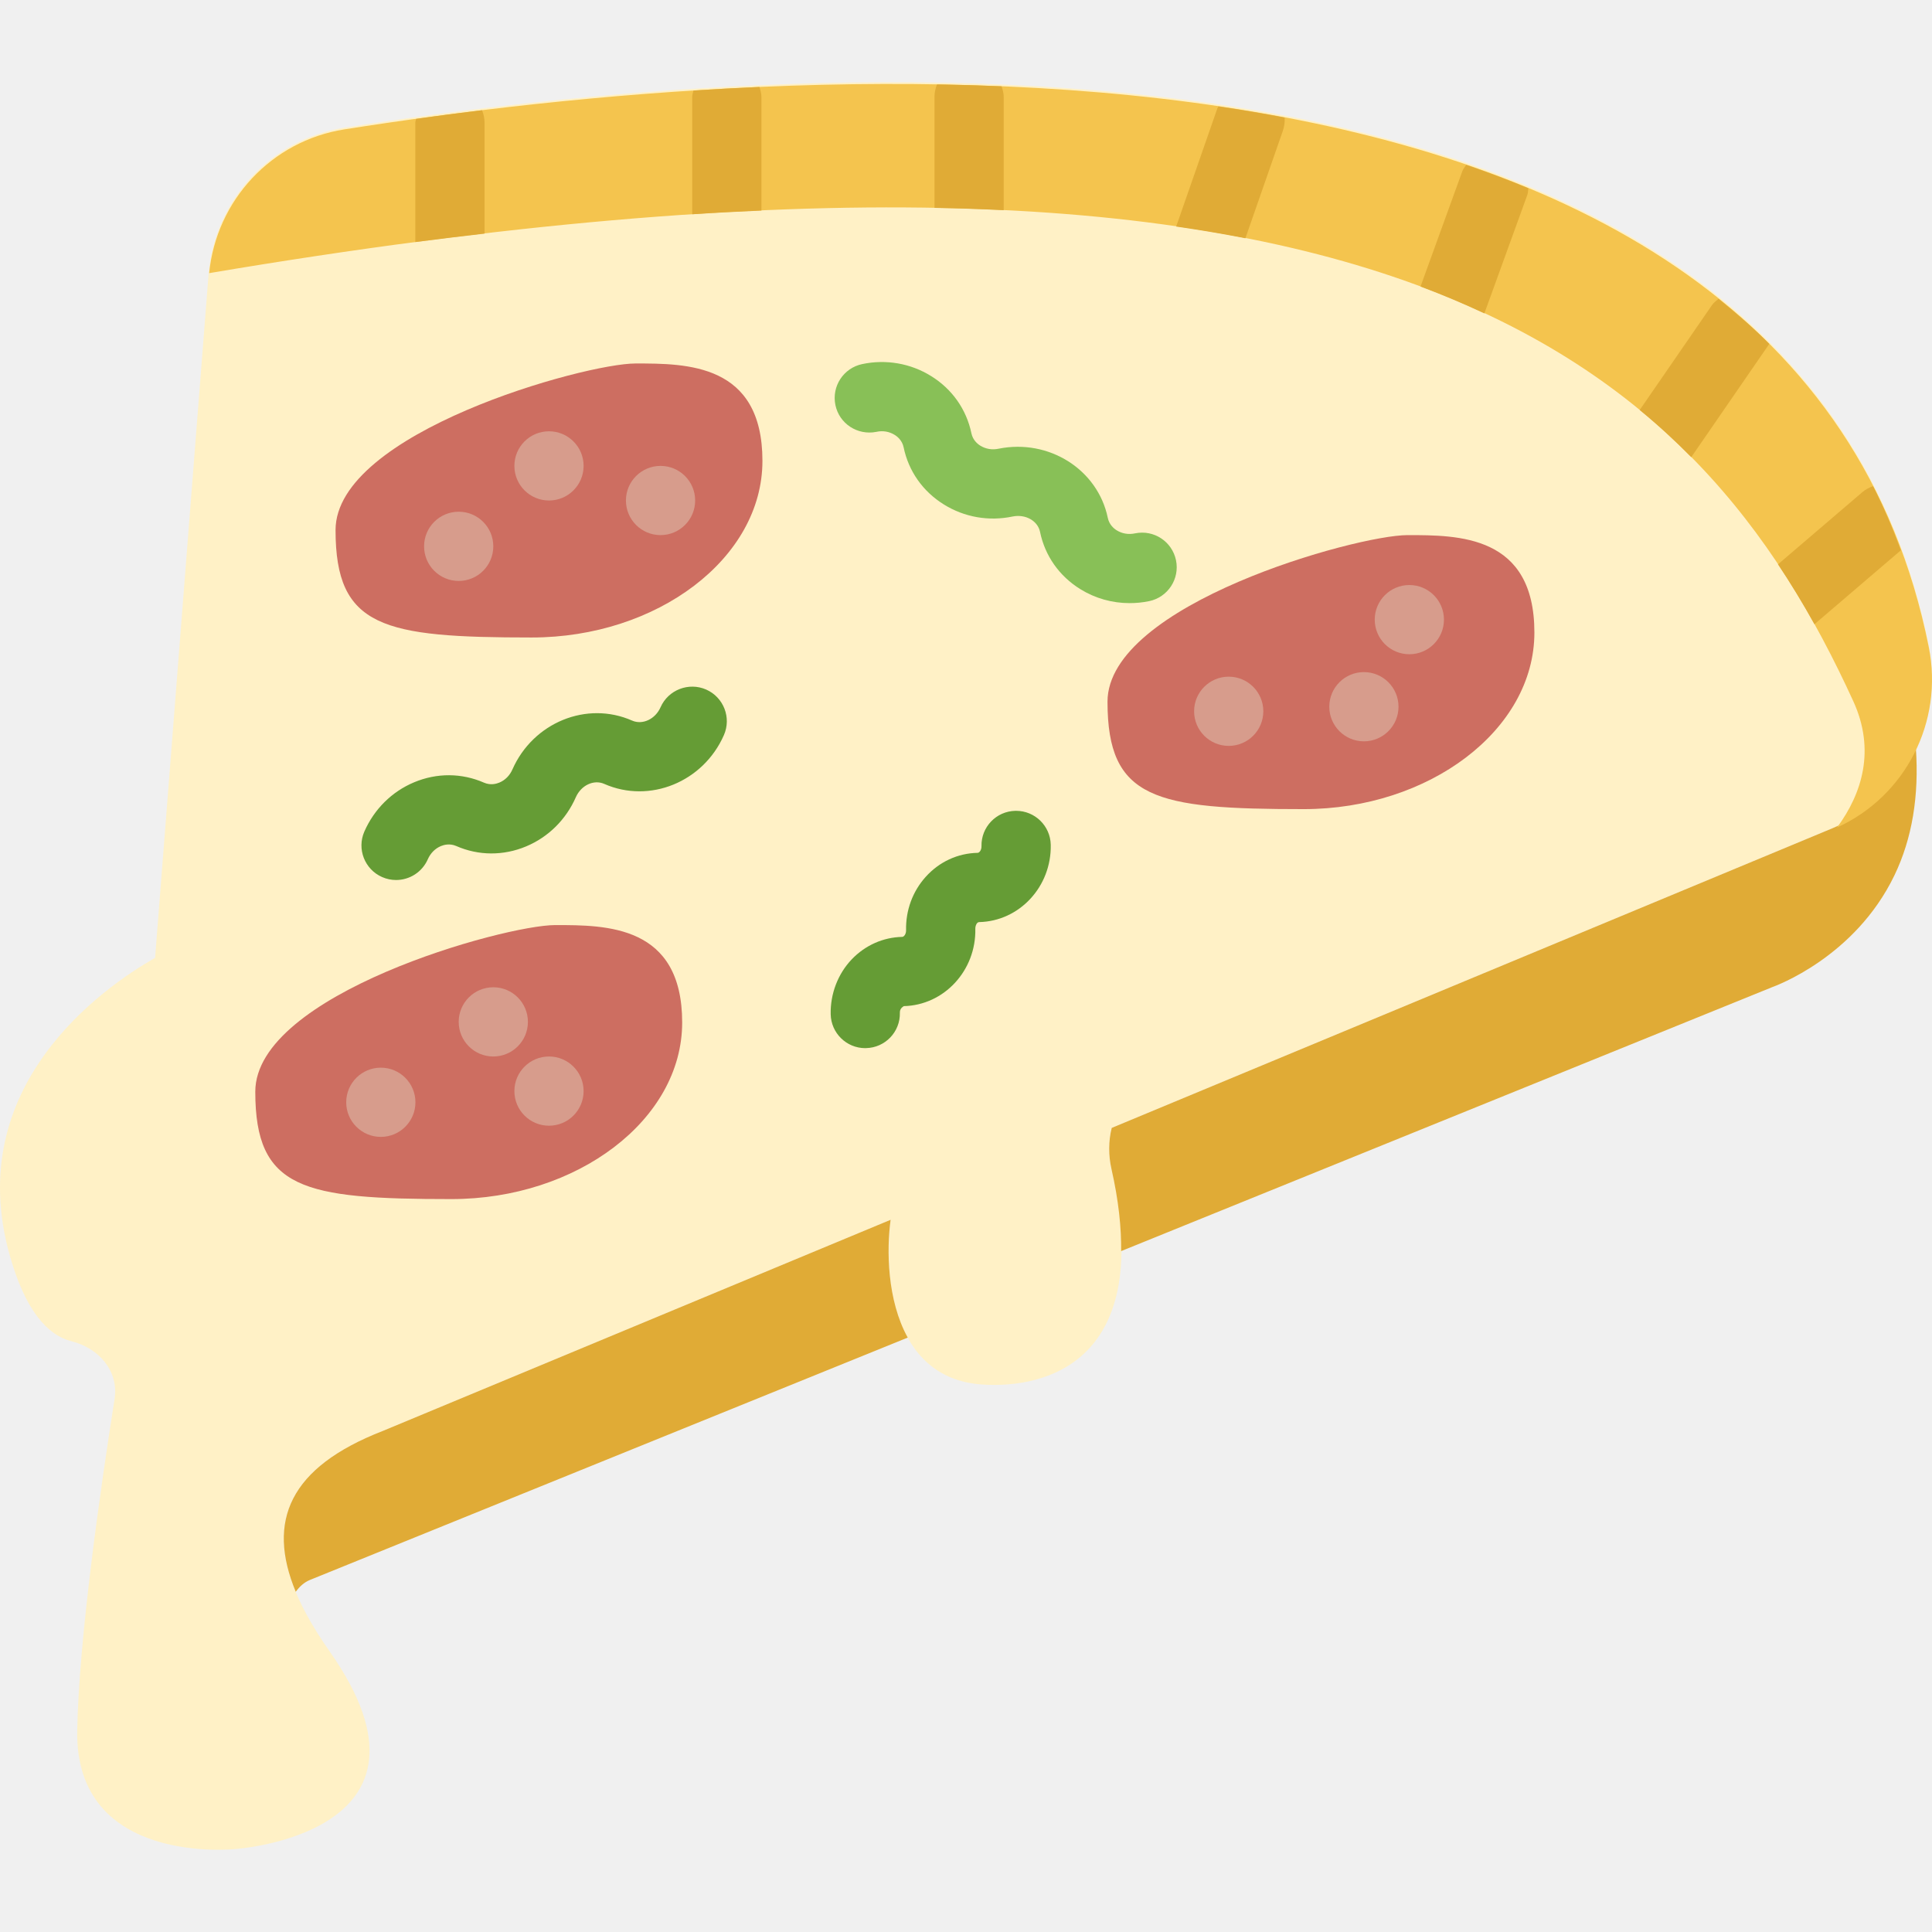
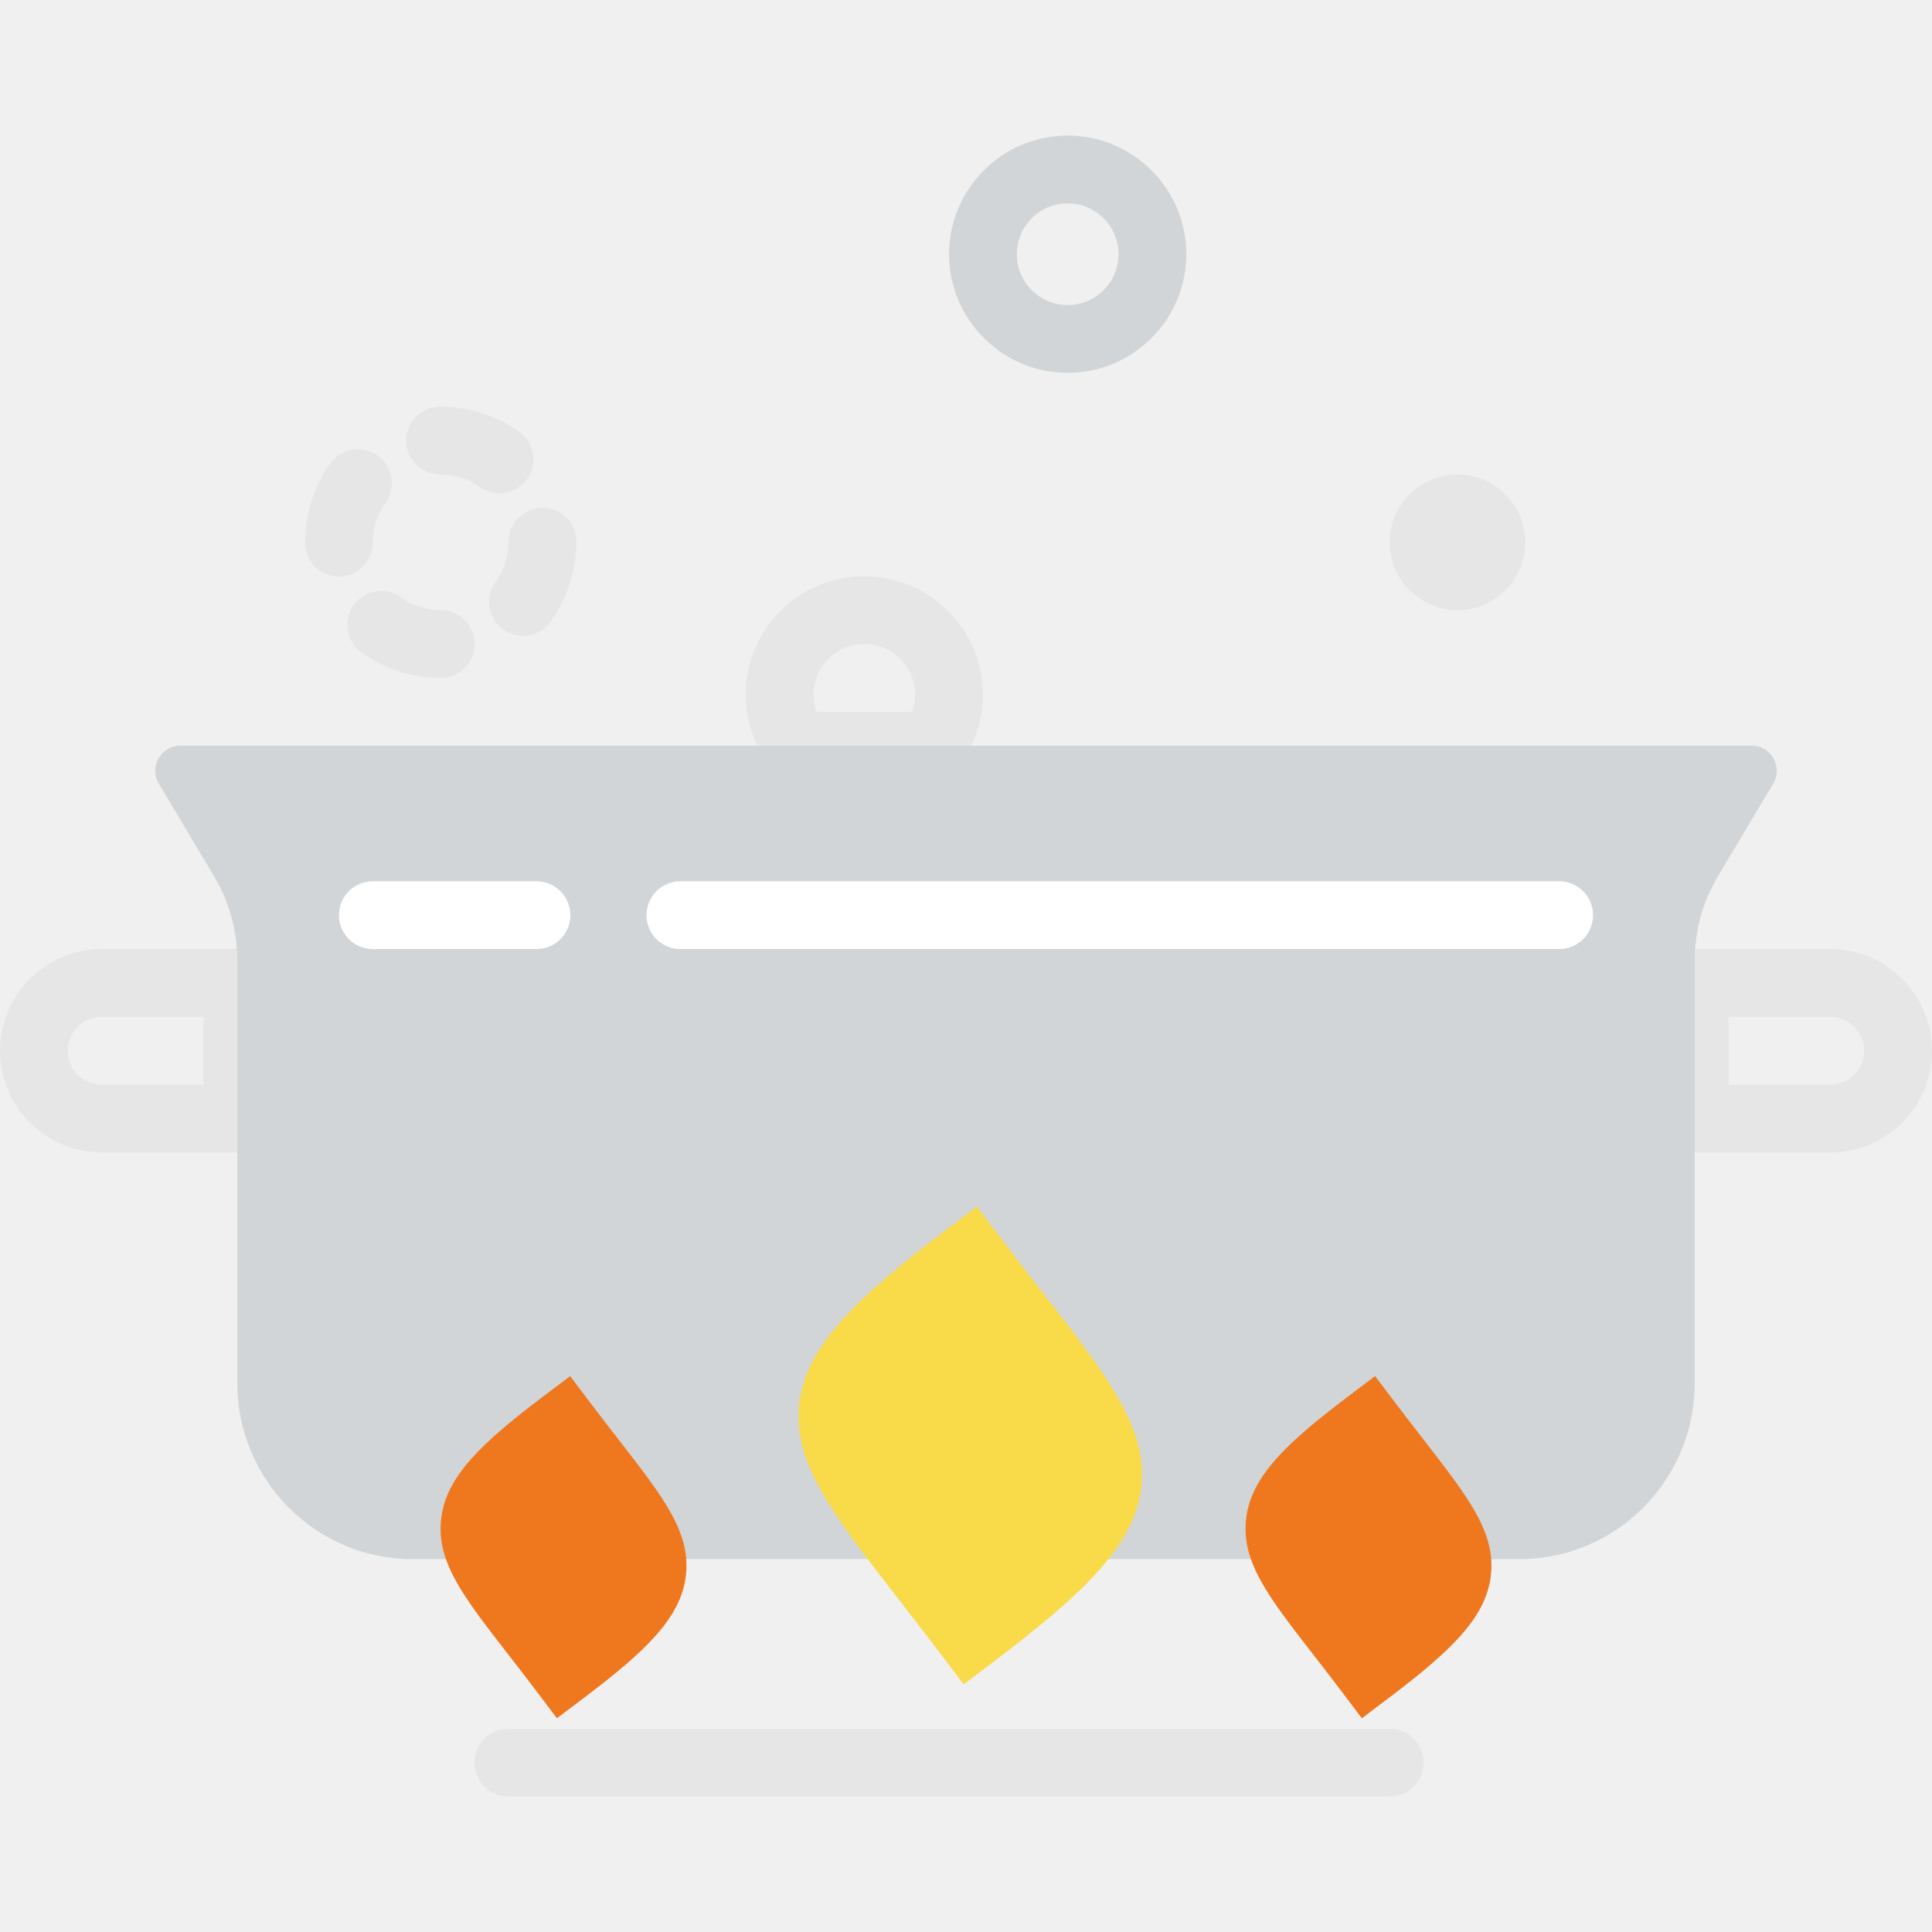
- <svg xmlns="http://www.w3.org/2000/svg" version="1.1" id="Capa_1" x="0px" y="0px" viewBox="0 0 55.821 55.821" style="enable-background:new 0 0 55.821 55.821;" xml:space="preserve">
+ <svg xmlns="http://www.w3.org/2000/svg" version="1.1" id="Capa_1" x="0px" y="0px" viewBox="0 0 57 57" style="enable-background:new 0 0 57 57;" xml:space="preserve">
  <g>
-     <path style="fill:#FFF1C6;" d="M55.729,18.653C51.876-0.621,22.861,1.658,9.95,3.689C7.804,4.027,6.181,5.8,6.023,7.967   L4.481,27.674c-1.513,0.865-5.584,3.705-4.198,8.602c0.446,1.574,1.078,2.3,1.783,2.477c0.794,0.199,1.371,0.862,1.244,1.671   c-0.402,2.55-1.031,6.92-1.079,9.575c-0.071,3.925,4.567,3.425,4.567,3.425s6.437-0.428,2.727-5.709   c-2.049-2.916-1.871-5.046,1.537-6.372l14.673-6.101c-0.2,1.443-0.034,4.58,2.643,4.761c1.847,0.125,4.995-0.666,3.737-6.226   c-0.091-0.401-0.088-0.809,0.007-1.191l20.82-8.656C55.013,23.069,56.169,20.854,55.729,18.653z" />
-     <path style="fill:#E0AB36;" d="M8.96,45.647c-0.178,0.072-0.309,0.199-0.415,0.344c-0.849-2.045-0.18-3.599,2.515-4.647   l14.673-6.101c-0.12,0.862-0.104,2.325,0.494,3.404L8.96,45.647z M54.734,25.294c-1.142,2.372-3.455,3.199-3.529,3.227   l-18.812,7.627c0.007-0.675-0.071-1.452-0.279-2.37c-0.091-0.401-0.088-0.809,0.007-1.19l20.82-8.656   c1.101-0.458,1.932-1.303,2.414-2.32C55.45,22.986,55.251,24.222,54.734,25.294z" />
+     <path style="fill:#E6E6E6;" d="M54,34h-5v-6h5c1.654,0,3,1.346,3,3S55.654,34,54,34z M51,32h3c0.552,0,1-0.448,1-1s-0.448-1-1-1h-3   V32z" />
+     <path style="fill:#E6E6E6;" d="M8,34H3c-1.654,0-3-1.346-3-3s1.346-3,3-3h5V34z M3,30c-0.552,0-1,0.448-1,1s0.448,1,1,1h3v-2H3z" />
+     <path style="fill:#D2D5D7;" d="M31.5,11C29.57,11,28,9.43,28,7.5S29.57,4,31.5,4S35,5.57,35,7.5S33.43,11,31.5,11z M31.5,6   C30.673,6,30,6.673,30,7.5S30.673,9,31.5,9S33,8.327,33,7.5S32.327,6,31.5,6z" />
+     <path style="fill:#E6E6E6;" d="M43,18c-1.103,0-2-0.897-2-2s0.897-2,2-2s2,0.897,2,2S44.103,18,43,18z M43,15.998V16V15.998z" />
+     <path style="fill:#E6E6E6;" d="M13.009,20H13c-0.845,0-1.653-0.261-2.338-0.754c-0.448-0.323-0.549-0.948-0.227-1.396   c0.321-0.447,0.948-0.549,1.396-0.227C12.174,17.87,12.577,18,13,18c0.553,0,1.004,0.447,1.004,1S13.562,20,13.009,20z    M15.429,18.761c-0.203,0-0.409-0.062-0.586-0.19c-0.447-0.324-0.547-0.949-0.223-1.396C14.869,16.831,15,16.425,15,16   c0-0.553,0.447-1.019,1-1.019s1,0.43,1,0.982V16c0,0.85-0.263,1.661-0.761,2.348C16.044,18.617,15.738,18.761,15.429,18.761z    M10,17.009c-0.553,0-1-0.438-1-0.991V16c0-0.84,0.259-1.645,0.747-2.328c0.322-0.45,0.945-0.554,1.396-0.232   c0.449,0.321,0.553,0.945,0.231,1.395C11.129,15.177,11,15.58,11,16C11,16.553,10.553,17.009,10,17.009z M14.738,14.555   c-0.201,0-0.403-0.061-0.58-0.186C13.82,14.128,13.42,14,13,14c-0.553,0-1.013-0.447-1.013-1s0.434-1,0.986-1H13   c0.838,0,1.641,0.256,2.32,0.74c0.449,0.321,0.554,0.945,0.233,1.396C15.358,14.409,15.051,14.555,14.738,14.555z" />
+     <path style="fill:#E6E6E6;" d="M27.985,23h-4.971l-0.3-0.396C22.247,21.986,22,21.259,22,20.5c0-1.93,1.57-3.5,3.5-3.5   s3.5,1.57,3.5,3.5c0,0.759-0.247,1.486-0.715,2.104L27.985,23z M24.09,21h2.82c0.053-0.144,0.09-0.312,0.09-0.5   c0-0.827-0.673-1.5-1.5-1.5S24,19.673,24,20.5C24,20.688,24.037,20.856,24.09,21z" />
+     <path style="fill:#D2D5D7;" d="M51.684,22H5.316c-0.572,0-0.925,0.627-0.631,1.12l1.631,2.733C6.764,26.604,7,27.462,7,28.336   v12.462C7,43.671,9.316,46,12.172,46h2.075c-0.641-1.309-0.081-2.142,2.378-4c1.494,1.977,2.483,3.05,2.61,4h7.624   c-3.142-4.069-3.508-5.015,1.765-9c3.747,4.96,5.443,6.248,2.729,9h6.641c-0.641-1.309-0.081-2.142,2.378-4   c1.494,1.977,2.483,3.05,2.61,4h1.843C47.684,46,50,43.671,50,40.799V28.336c0-0.875,0.236-1.733,0.684-2.482l1.631-2.734   C52.609,22.627,52.256,22,51.684,22z" />
+     <path style="fill:#E6E6E6;" d="M41,53H15c-0.553,0-1-0.447-1-1s0.447-1,1-1h26c0.553,0,1,0.447,1,1S41.553,53,41,53z" />
+     <path style="fill:#FFFFFF;" d="M46,28H20.074c-0.553,0-1-0.447-1-1s0.447-1,1-1H46c0.553,0,1,0.447,1,1S46.553,28,46,28z" />
    <g>
-       <path style="fill:#F4C44E;" d="M55.729,18.703C51.876-0.572,22.861,1.707,9.95,3.738C7.846,4.069,6.254,5.783,6.043,7.892    c34.133-5.768,43.006,2.534,47.504,12.368c0.646,1.412,0.254,2.668-0.469,3.648C55.06,23.006,56.158,20.852,55.729,18.703z" />
+       <g>
+         <path style="fill:#EF771D;" d="M16.626,49.294c3.969-2.999,2.999-3.325,0-7.294C12.656,44.999,13.627,45.325,16.626,49.294z" />
+         <path style="fill:#EF771D;" d="M16.431,50.694l-0.603-0.798c-0.304-0.401-0.587-0.767-0.846-1.1     c-1.329-1.712-2.132-2.746-1.961-4.031c0.16-1.211,1.179-2.187,3.002-3.563l0.798-0.603l0.603,0.798     c0.304,0.402,0.587,0.767,0.846,1.1c1.329,1.713,2.131,2.746,1.96,4.031c-0.16,1.211-1.179,2.187-3.001,3.563L16.431,50.694z      M16.445,43.408c-0.739,0.601-1.388,1.219-1.441,1.62c-0.061,0.457,0.619,1.331,1.559,2.542c0.079,0.103,0.16,0.207,0.244,0.315     c0.738-0.601,1.388-1.219,1.44-1.62c0.061-0.457-0.618-1.331-1.558-2.542C16.61,43.621,16.528,43.517,16.445,43.408z" />
+       </g>
+       <g>
+         <path style="fill:#F9DA49;" d="M28.626,48.294c6.146-4.643,4.643-5.148,0-11.294C22.48,41.643,23.982,42.148,28.626,48.294z" />
+         <path style="fill:#F9DA49;" d="M28.431,49.694l-0.603-0.798c-0.472-0.625-0.912-1.19-1.313-1.709     c-1.971-2.538-3.16-4.07-2.926-5.833c0.223-1.684,1.73-3.109,4.435-5.152l0.798-0.603l0.603,0.798     c0.473,0.625,0.912,1.191,1.313,1.709c1.97,2.538,3.159,4.07,2.926,5.833c-0.224,1.684-1.73,3.109-4.435,5.152L28.431,49.694z      M28.439,38.404c-1.664,1.306-2.756,2.366-2.868,3.213c-0.124,0.934,0.872,2.218,2.523,4.345     c0.228,0.293,0.467,0.602,0.718,0.928c1.663-1.306,2.755-2.366,2.867-3.213c0.124-0.934-0.872-2.218-2.522-4.344     C28.93,39.039,28.69,38.73,28.439,38.404z" />
+       </g>
+       <g>
+         <path style="fill:#EF771D;" d="M40.374,42c-3.969,2.999-2.999,3.325,0,7.294C44.344,46.295,43.373,45.969,40.374,42z" />
+         <path style="fill:#EF771D;" d="M40.179,50.694l-0.603-0.798c-0.304-0.402-0.587-0.767-0.846-1.1     c-1.329-1.713-2.131-2.746-1.96-4.031c0.16-1.211,1.179-2.187,3.001-3.563l0.798-0.603l0.603,0.798     c0.304,0.401,0.587,0.767,0.846,1.1c1.329,1.712,2.132,2.746,1.961,4.031c-0.16,1.211-1.179,2.187-3.002,3.563L40.179,50.694z      M40.193,43.408c-0.738,0.601-1.388,1.219-1.44,1.62c-0.061,0.457,0.618,1.331,1.558,2.542c0.079,0.103,0.161,0.207,0.244,0.315     c0.739-0.601,1.388-1.219,1.441-1.62c0.061-0.457-0.619-1.331-1.559-2.542C40.358,43.621,40.277,43.517,40.193,43.408z" />
+       </g>
    </g>
-     <path style="fill:#E0AB36;" d="M12,3.542v3.452c0.682-0.09,1.341-0.167,2-0.244V3.542c0-0.127-0.029-0.246-0.072-0.358   c-0.662,0.08-1.292,0.165-1.906,0.25C12.018,3.471,12,3.503,12,3.542z" />
-     <path style="fill:#E0AB36;" d="M20,2.798v3.393c0.683-0.045,1.345-0.078,2-0.107V2.798c0-0.102-0.03-0.194-0.058-0.286   c-0.644,0.028-1.278,0.064-1.906,0.104C20.025,2.678,20,2.734,20,2.798z" />
-     <path style="fill:#E0AB36;" d="M27,2.798v3.208c0.685,0.012,1.35,0.035,2,0.067V2.798c0-0.108-0.03-0.208-0.062-0.305   c-0.623-0.026-1.246-0.043-1.866-0.054C27.029,2.551,27,2.671,27,2.798z" />
-     <path style="fill:#E0AB36;" d="M35.204,3.075c-0.007,0.018-0.022,0.03-0.028,0.048l-1.193,3.423c0.69,0.1,1.358,0.212,2,0.338   l1.082-3.103c0.044-0.127,0.059-0.257,0.052-0.383C36.484,3.278,35.847,3.17,35.204,3.075z" />
-     <path style="fill:#E0AB36;" d="M42.363,4.764c-0.039,0.061-0.087,0.114-0.113,0.185l-1.207,3.33   c0.648,0.242,1.259,0.503,1.845,0.776l1.241-3.424c0.023-0.063,0.019-0.127,0.029-0.19C43.573,5.197,42.973,4.973,42.363,4.764z" />
-     <path style="fill:#E0AB36;" d="M48.865,13.209l2.242-3.254c0.005-0.007,0.005-0.015,0.01-0.022   c-0.461-0.461-0.954-0.888-1.465-1.298c-0.068,0.057-0.14,0.109-0.192,0.186l-2.084,3.025   C47.908,12.282,48.401,12.738,48.865,13.209z" />
-     <path style="fill:#E0AB36;" d="M54.117,14.047c-0.108,0.04-0.213,0.091-0.305,0.17l-2.441,2.088   c0.377,0.566,0.727,1.143,1.053,1.731l2.497-2.136C54.682,15.256,54.419,14.635,54.117,14.047z" />
-     <path style="fill:#88C057;" d="M32.636,17.426c-0.502,0-0.994-0.138-1.423-0.404c-0.608-0.377-1.021-0.964-1.163-1.653   c-0.066-0.321-0.418-0.52-0.79-0.446c-0.689,0.146-1.397,0.021-1.989-0.347c-0.608-0.377-1.021-0.964-1.163-1.653   c-0.041-0.197-0.18-0.31-0.259-0.358c-0.154-0.096-0.342-0.13-0.53-0.087c-0.544,0.107-1.07-0.236-1.182-0.776   c-0.112-0.541,0.235-1.07,0.776-1.183c0.689-0.145,1.398-0.021,1.99,0.347c0.608,0.376,1.021,0.964,1.164,1.653   c0.041,0.197,0.179,0.31,0.258,0.358c0.153,0.095,0.341,0.128,0.53,0.087c1.45-0.291,2.863,0.599,3.153,2.001   c0.041,0.197,0.179,0.31,0.258,0.358c0.153,0.095,0.341,0.128,0.53,0.087c0.543-0.111,1.069,0.236,1.182,0.776   c0.112,0.541-0.235,1.07-0.776,1.183C33.014,17.408,32.824,17.426,32.636,17.426z" />
-     <path style="fill:#659C35;" d="M25,30.284c-0.542,0-0.987-0.434-0.999-0.978c-0.013-0.592,0.209-1.171,0.611-1.591   c0.388-0.404,0.905-0.634,1.457-0.646c0.046-0.001,0.113-0.077,0.11-0.193c-0.012-0.573,0.188-1.119,0.564-1.538   c0.393-0.438,0.927-0.686,1.505-0.697c0.046-0.001,0.113-0.077,0.11-0.193c-0.012-0.552,0.426-1.01,0.979-1.021   c0.007,0,0.015,0,0.022,0c0.542,0,0.988,0.434,1,0.979c0.026,1.207-0.902,2.21-2.068,2.236c-0.075,0.001-0.113,0.118-0.111,0.192   c0.026,1.207-0.902,2.21-2.068,2.236c-0.073,0.048-0.114,0.101-0.112,0.191c0.013,0.553-0.425,1.01-0.977,1.022   C25.015,30.284,25.008,30.284,25,30.284z" />
-     <path style="fill:#659C35;" d="M11.443,25.426c-0.134,0-0.271-0.027-0.402-0.085c-0.506-0.222-0.735-0.813-0.513-1.317   c0.285-0.647,0.794-1.152,1.436-1.421c0.658-0.276,1.376-0.272,2.022,0.011c0.186,0.081,0.356,0.033,0.442-0.003   c0.167-0.069,0.301-0.205,0.378-0.381c0.597-1.354,2.146-1.989,3.458-1.41c0.299,0.131,0.669-0.04,0.821-0.385   c0.223-0.505,0.816-0.732,1.318-0.512c0.505,0.223,0.735,0.813,0.512,1.318c-0.595,1.353-2.145,1.987-3.457,1.408   c-0.301-0.134-0.669,0.04-0.821,0.386c-0.284,0.646-0.794,1.151-1.436,1.42c-0.658,0.275-1.376,0.271-2.021-0.012   c-0.185-0.08-0.356-0.033-0.442,0.003c-0.167,0.07-0.301,0.206-0.378,0.382C12.194,25.204,11.828,25.426,11.443,25.426z" />
-     <path style="fill:#CD6E61;" d="M19.71,29.542c0,2.818-3.042,5.103-6.667,5.103c-4.292,0-5.667-0.285-5.667-3.103   s7.194-4.814,8.667-4.814S19.71,26.724,19.71,29.542z" />
-     <path style="fill:#CD6E61;" d="M22.029,13.316c0,2.818-3.042,5.103-6.667,5.103c-4.292,0-5.667-0.285-5.667-3.103   s7.194-4.814,8.667-4.814S22.029,10.498,22.029,13.316z" />
-     <path style="fill:#CD6E61;" d="M44.333,18.275c0,2.818-3.042,5.103-6.667,5.103c-4.292,0-5.667-0.285-5.667-3.103   s7.194-4.814,8.667-4.814S44.333,15.456,44.333,18.275z" />
-     <circle style="fill:#D79C8C;" cx="35.501" cy="20.551" r="1" />
-     <circle style="fill:#D79C8C;" cx="40.72" cy="17.903" r="1" />
-     <circle style="fill:#D79C8C;" cx="39.407" cy="20.419" r="1" />
-     <circle style="fill:#D79C8C;" cx="13.253" cy="15.785" r="1" />
-     <circle style="fill:#D79C8C;" cx="19.085" cy="14.461" r="1" />
-     <circle style="fill:#D79C8C;" cx="15.862" cy="13.461" r="1" />
-     <circle style="fill:#D79C8C;" cx="11.003" cy="31.848" r="1" />
-     <circle style="fill:#D79C8C;" cx="14.253" cy="29.525" r="1" />
-     <circle style="fill:#D79C8C;" cx="15.862" cy="31.525" r="1" />
+     <path style="fill:#FFFFFF;" d="M15.827,28H11c-0.553,0-1-0.447-1-1s0.447-1,1-1h4.827c0.553,0,1,0.447,1,1S16.38,28,15.827,28z" />
  </g>
  <g>
</g>
  <g>
</g>
  <g>
</g>
  <g>
</g>
  <g>
</g>
  <g>
</g>
  <g>
</g>
  <g>
</g>
  <g>
</g>
  <g>
</g>
  <g>
</g>
  <g>
</g>
  <g>
</g>
  <g>
</g>
  <g>
</g>
</svg>
